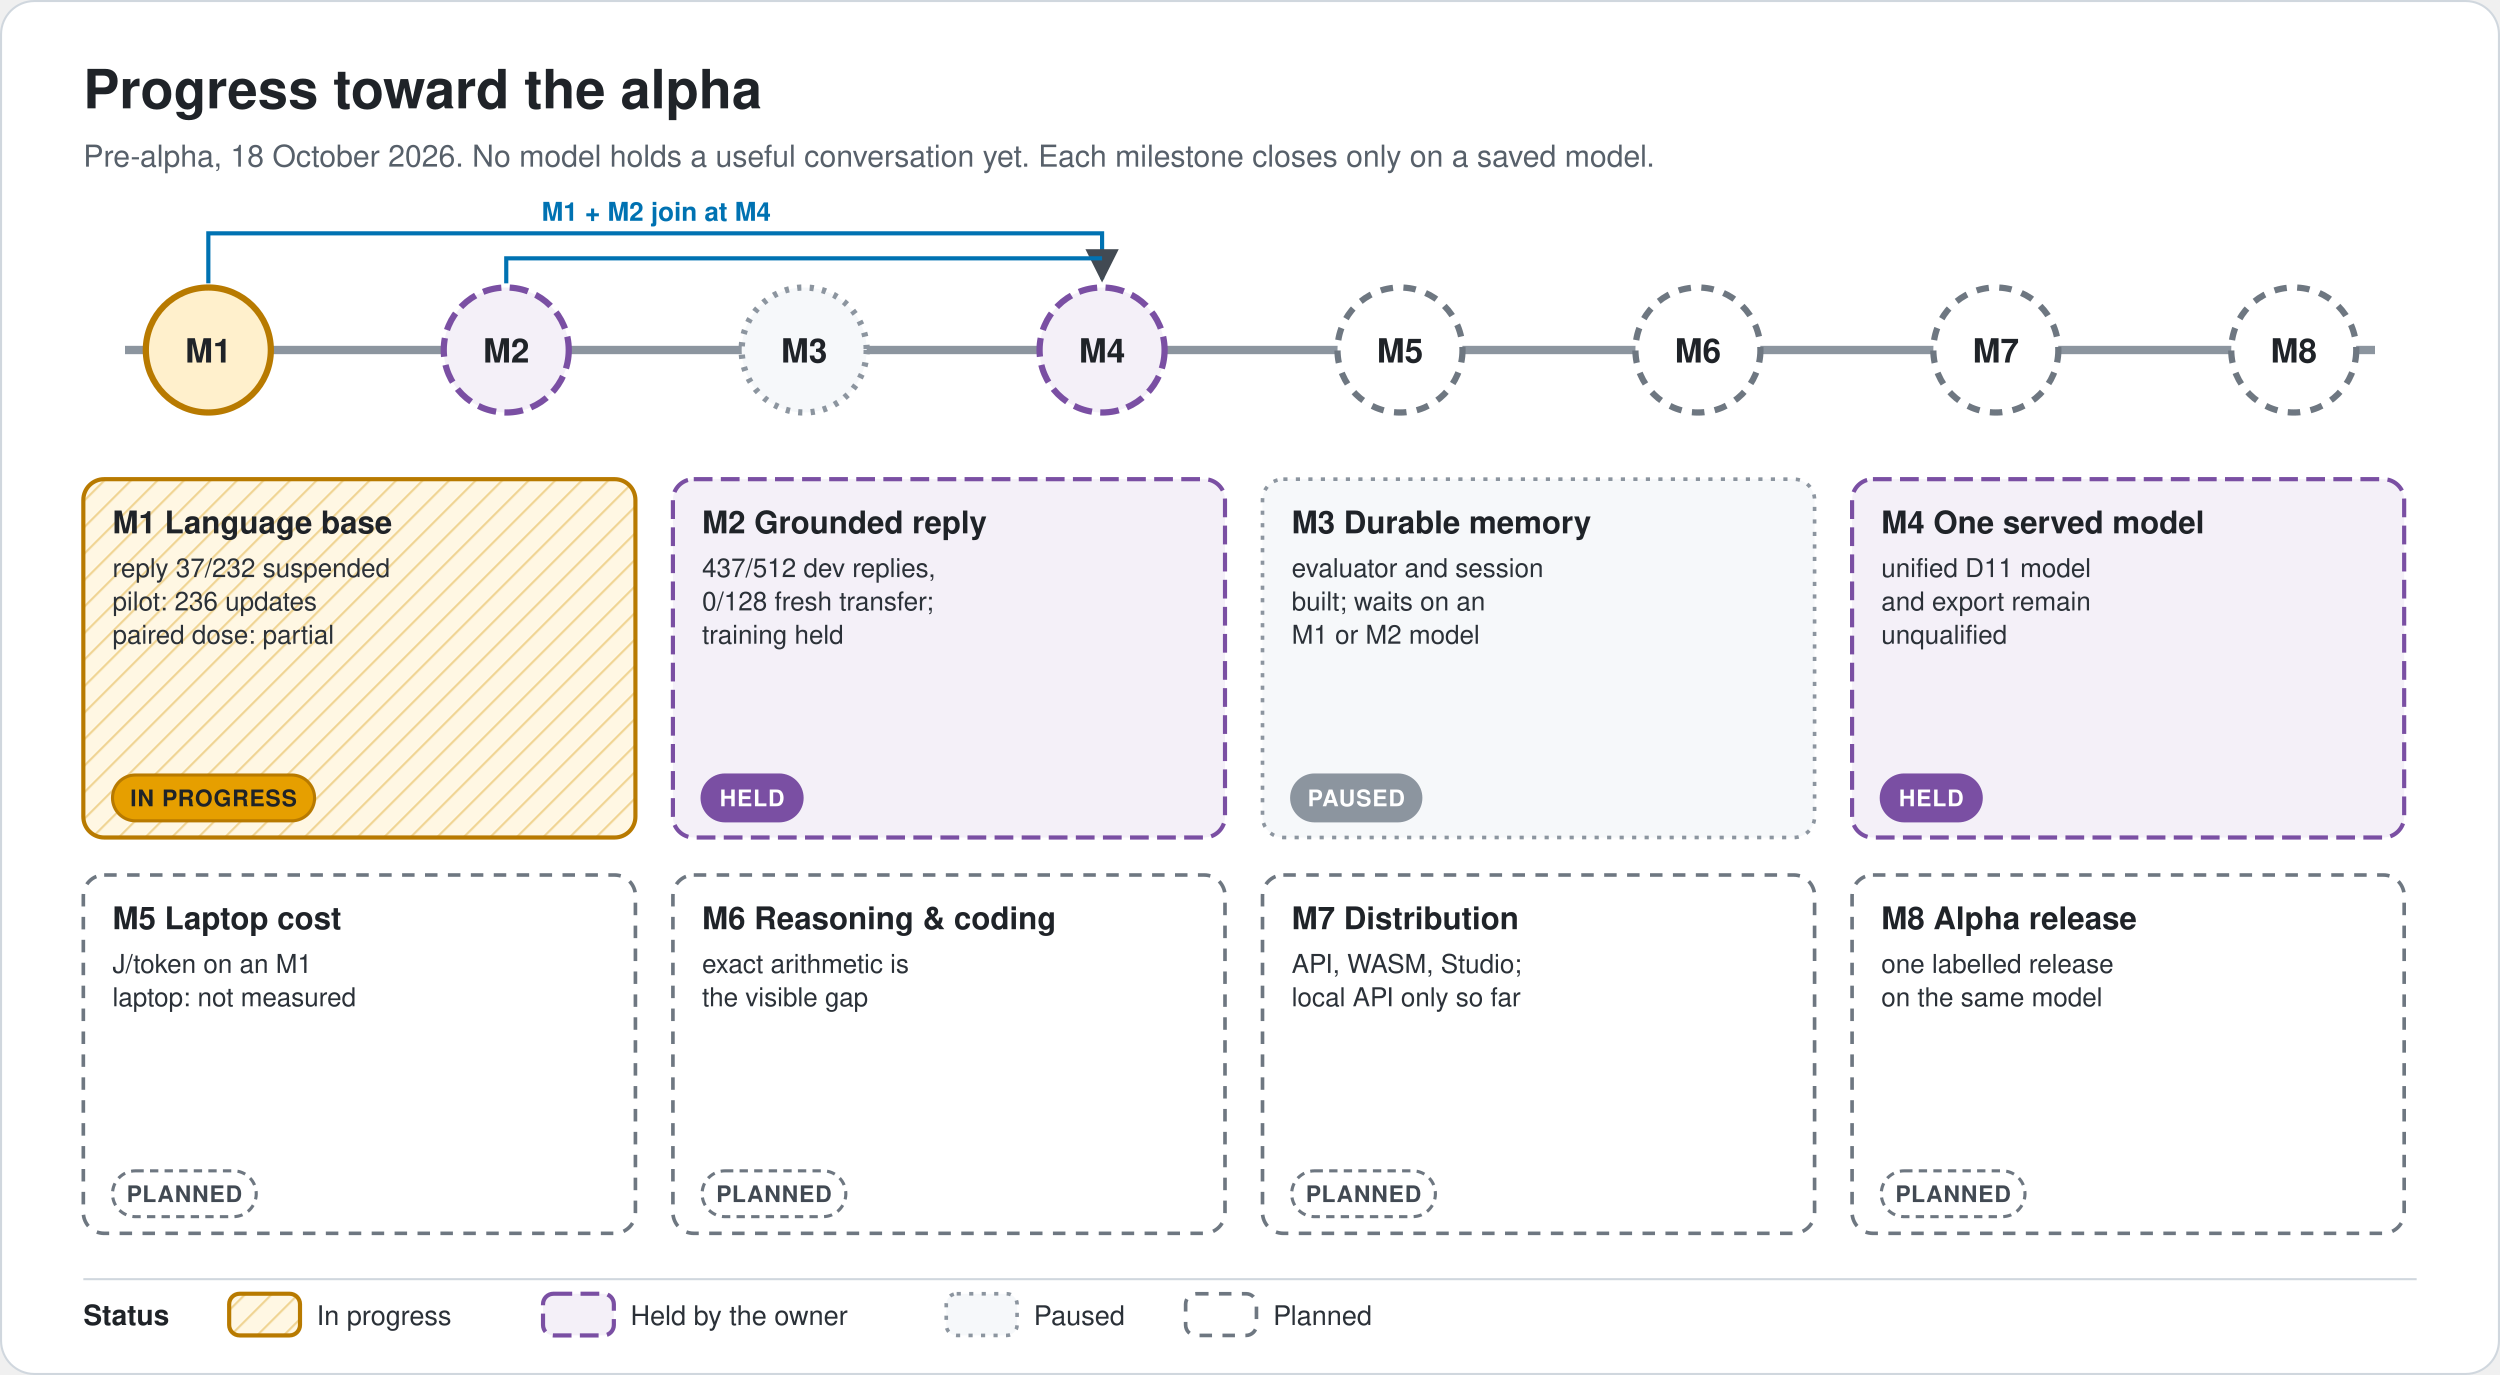
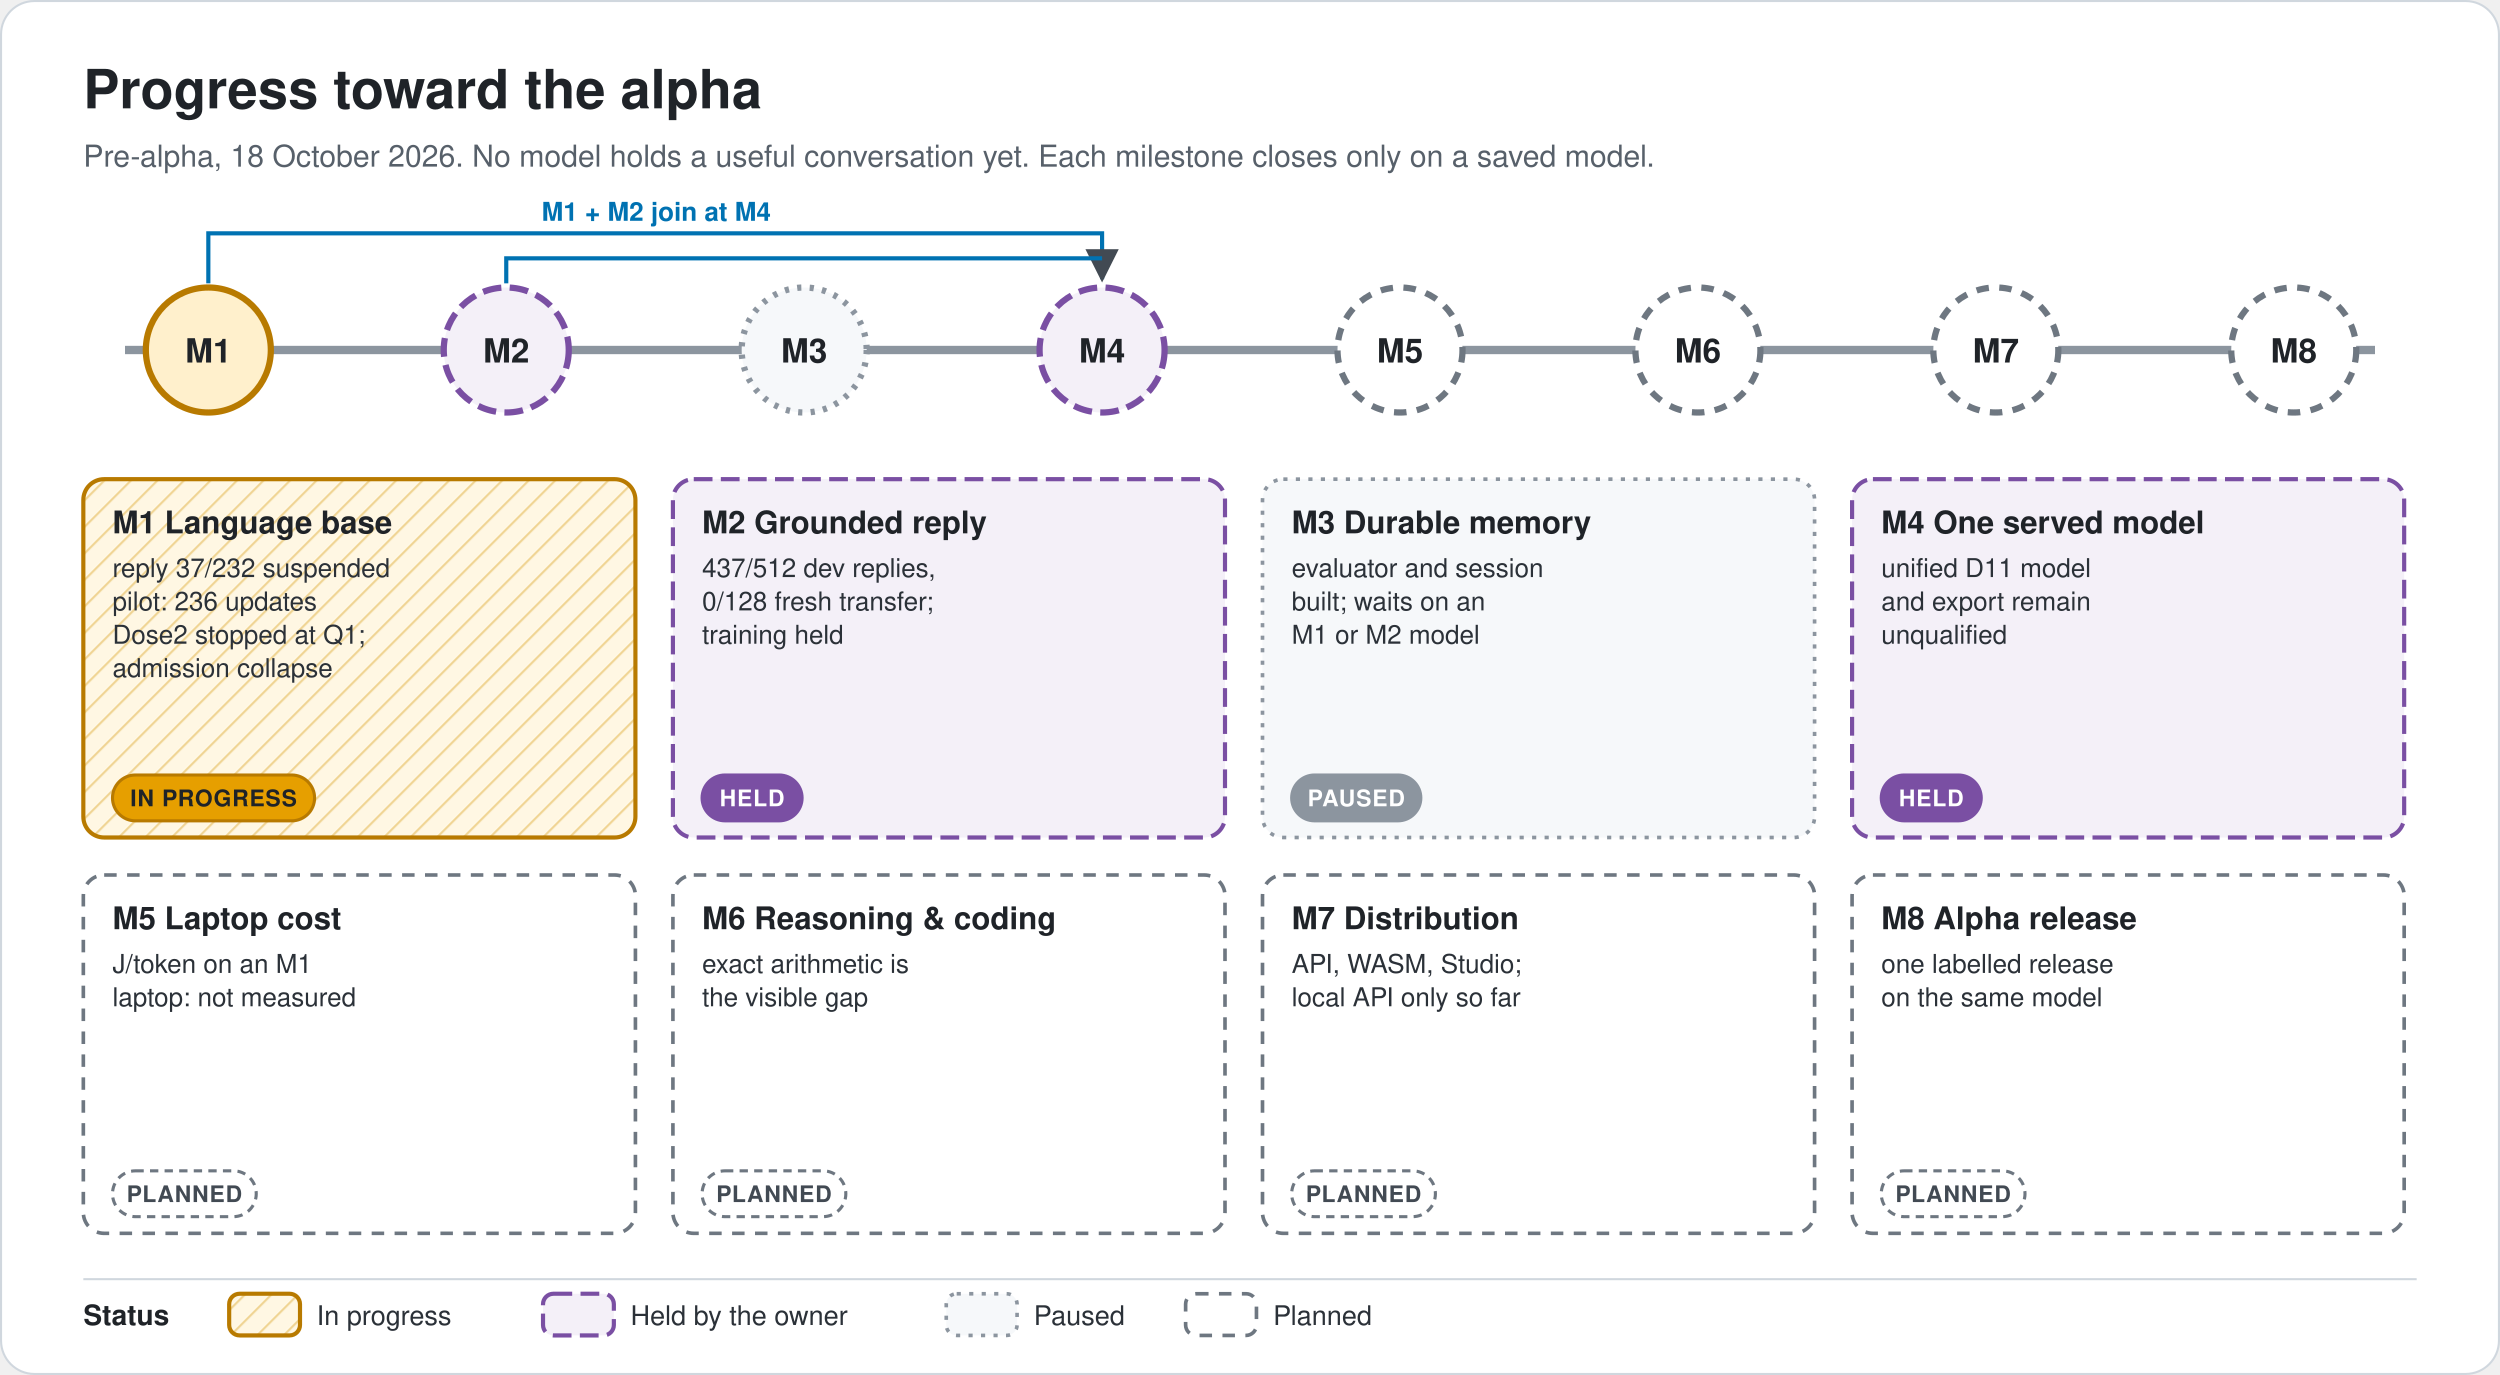
<svg xmlns="http://www.w3.org/2000/svg" viewBox="0 0 1200 660" width="1200" height="660" role="img" aria-labelledby="t d" font-family="-apple-system, BlinkMacSystemFont, 'Segoe UI', Helvetica, Arial, sans-serif">
  <defs>
    <marker id="ah" viewBox="0 0 10 10" refX="9" refY="5" markerWidth="8" markerHeight="8" orient="auto-start-reverse">
      <path d="M0,0 L10,5 L0,10 z" fill="#424A53" />
    </marker>
    <pattern id="hP" width="9" height="9" patternUnits="userSpaceOnUse" patternTransform="rotate(45)">
      <rect width="9" height="9" fill="#FFF7E3" />
      <line x1="0" y1="0" x2="0" y2="9" stroke="#F1D79A" stroke-width="2.2" />
    </pattern>
    <pattern id="hF" width="8" height="8" patternUnits="userSpaceOnUse">
      <rect width="8" height="8" fill="#F0F2F4" />
      <path d="M0,0 L8,8 M8,0 L0,8" stroke="#D3D8DD" stroke-width="1" />
    </pattern>
  </defs>
  <rect x="0.5" y="0.5" width="1199" height="659" rx="16" fill="#FFFFFF" stroke="#D0D7DE" stroke-width="1" />
  <text x="40" y="52" font-size="26" font-weight="700" fill="#1F2328" text-anchor="start">Progress toward the alpha</text>
  <text x="40" y="80" font-size="14.5" font-weight="400" fill="#57606A" text-anchor="start">Pre-alpha, 18 October 2026. No model holds a useful conversation yet. Each milestone closes only on a saved model.</text>
  <path d="M60,168 L1140,168" fill="none" stroke="#8C959F" stroke-width="4" />
  <circle cx="100" cy="168" r="30" fill="#FFF0CC" stroke="#B87A00" stroke-width="3" />
  <text x="100" y="174" font-size="16" font-weight="700" fill="#1F2328" text-anchor="middle">M1</text>
  <circle cx="243" cy="168" r="30" fill="#F4F0F8" stroke="#7A4FA3" stroke-width="3" stroke-dasharray="9 4" />
  <text x="243" y="174" font-size="16" font-weight="700" fill="#1F2328" text-anchor="middle">M2</text>
  <circle cx="386" cy="168" r="30" fill="#F6F8FA" stroke="#8C959F" stroke-width="3" stroke-dasharray="2 4" />
  <text x="386" y="174" font-size="16" font-weight="700" fill="#1F2328" text-anchor="middle">M3</text>
  <circle cx="529" cy="168" r="30" fill="#F4F0F8" stroke="#7A4FA3" stroke-width="3" stroke-dasharray="9 4" />
  <text x="529" y="174" font-size="16" font-weight="700" fill="#1F2328" text-anchor="middle">M4</text>
  <circle cx="672" cy="168" r="30" fill="#FFFFFF" stroke="#6E7781" stroke-width="3" stroke-dasharray="6 5" />
  <text x="672" y="174" font-size="16" font-weight="700" fill="#1F2328" text-anchor="middle">M5</text>
  <circle cx="815" cy="168" r="30" fill="#FFFFFF" stroke="#6E7781" stroke-width="3" stroke-dasharray="6 5" />
  <text x="815" y="174" font-size="16" font-weight="700" fill="#1F2328" text-anchor="middle">M6</text>
  <circle cx="958" cy="168" r="30" fill="#FFFFFF" stroke="#6E7781" stroke-width="3" stroke-dasharray="6 5" />
  <text x="958" y="174" font-size="16" font-weight="700" fill="#1F2328" text-anchor="middle">M7</text>
  <circle cx="1101" cy="168" r="30" fill="#FFFFFF" stroke="#6E7781" stroke-width="3" stroke-dasharray="6 5" />
  <text x="1101" y="174" font-size="16" font-weight="700" fill="#1F2328" text-anchor="middle">M8</text>
  <path d="M100,136 L100,112 L529,112 L529,134" fill="none" stroke="#0072B2" stroke-width="2" marker-end="url(#ah)" />
  <path d="M243,136 L243,124 L529,124" fill="none" stroke="#0072B2" stroke-width="2" />
  <text x="315" y="106" font-size="12.5" font-weight="700" fill="#0072B2" text-anchor="middle">M1 + M2 join at M4</text>
  <rect x="40" y="230" width="265" height="172" rx="10" fill="url(#hP)" stroke="#B87A00" stroke-width="2" />
  <text x="54" y="256" font-size="15" font-weight="700" fill="#1F2328" text-anchor="start">M1  Language base</text>
  <text x="54" y="277" font-size="12.5" font-weight="400" fill="#2B3138" text-anchor="start">reply 37/232 suspended</text>
  <text x="54" y="293" font-size="12.5" font-weight="400" fill="#2B3138" text-anchor="start">pilot: 236 updates</text>
-   <text x="54" y="309" font-size="12.5" font-weight="400" fill="#2B3138" text-anchor="start">paired dose: partial</text>
+   <text x="54" y="309" font-size="12.5" font-weight="400" fill="#2B3138" text-anchor="start">Dose2 stopped at Q1;</text>
+   <text x="54" y="325" font-size="12.5" font-weight="400" fill="#2B3138" text-anchor="start">admission collapse</text>
  <rect x="54" y="372" width="97" height="22" rx="11" fill="#E69F00" stroke="#B87A00" stroke-width="1.5" />
  <text x="102.5" y="387" font-size="11" font-weight="700" fill="#1F2328" text-anchor="middle" letter-spacing="0.4">IN PROGRESS</text>
  <rect x="323" y="230" width="265" height="172" rx="10" fill="#F4F0F8" stroke="#7A4FA3" stroke-width="2" stroke-dasharray="9 4" />
  <text x="337" y="256" font-size="15" font-weight="700" fill="#1F2328" text-anchor="start">M2  Grounded reply</text>
  <text x="337" y="277" font-size="12.5" font-weight="400" fill="#2B3138" text-anchor="start">437/512 dev replies,</text>
  <text x="337" y="293" font-size="12.5" font-weight="400" fill="#2B3138" text-anchor="start">0/128 fresh transfer;</text>
  <text x="337" y="309" font-size="12.5" font-weight="400" fill="#2B3138" text-anchor="start">training held</text>
  <rect x="337" y="372" width="48" height="22" rx="11" fill="#7A4FA3" stroke="#7A4FA3" stroke-width="1.5" />
  <text x="361" y="387" font-size="11" font-weight="700" fill="#FFFFFF" text-anchor="middle" letter-spacing="0.4">HELD</text>
  <rect x="606" y="230" width="265" height="172" rx="10" fill="#F6F8FA" stroke="#8C959F" stroke-width="1.75" stroke-dasharray="2 4" />
  <text x="620" y="256" font-size="15" font-weight="700" fill="#1F2328" text-anchor="start">M3  Durable memory</text>
  <text x="620" y="277" font-size="12.5" font-weight="400" fill="#2B3138" text-anchor="start">evaluator and session</text>
  <text x="620" y="293" font-size="12.5" font-weight="400" fill="#2B3138" text-anchor="start">built; waits on an</text>
  <text x="620" y="309" font-size="12.5" font-weight="400" fill="#2B3138" text-anchor="start">M1 or M2 model</text>
  <rect x="620" y="372" width="62" height="22" rx="11" fill="#8C959F" stroke="#8C959F" stroke-width="1.5" />
  <text x="651" y="387" font-size="11" font-weight="700" fill="#FFFFFF" text-anchor="middle" letter-spacing="0.4">PAUSED</text>
  <rect x="889" y="230" width="265" height="172" rx="10" fill="#F4F0F8" stroke="#7A4FA3" stroke-width="2" stroke-dasharray="9 4" />
  <text x="903" y="256" font-size="15" font-weight="700" fill="#1F2328" text-anchor="start">M4  One served model</text>
  <text x="903" y="277" font-size="12.5" font-weight="400" fill="#2B3138" text-anchor="start">unified D11 model</text>
  <text x="903" y="293" font-size="12.5" font-weight="400" fill="#2B3138" text-anchor="start">and export remain</text>
  <text x="903" y="309" font-size="12.5" font-weight="400" fill="#2B3138" text-anchor="start">unqualified</text>
  <rect x="903" y="372" width="48" height="22" rx="11" fill="#7A4FA3" stroke="#7A4FA3" stroke-width="1.5" />
  <text x="927" y="387" font-size="11" font-weight="700" fill="#FFFFFF" text-anchor="middle" letter-spacing="0.4">HELD</text>
  <rect x="40" y="420" width="265" height="172" rx="10" fill="#FFFFFF" stroke="#6E7781" stroke-width="1.75" stroke-dasharray="6 5" />
  <text x="54" y="446" font-size="15" font-weight="700" fill="#1F2328" text-anchor="start">M5  Laptop cost</text>
  <text x="54" y="467" font-size="12.5" font-weight="400" fill="#2B3138" text-anchor="start">J/token on an M1</text>
  <text x="54" y="483" font-size="12.5" font-weight="400" fill="#2B3138" text-anchor="start">laptop: not measured</text>
  <rect x="54" y="562" width="69" height="22" rx="11" fill="#FFFFFF" stroke="#6E7781" stroke-width="1.5" stroke-dasharray="4 3" />
  <text x="88.5" y="577" font-size="11" font-weight="700" fill="#424A53" text-anchor="middle" letter-spacing="0.4">PLANNED</text>
  <rect x="323" y="420" width="265" height="172" rx="10" fill="#FFFFFF" stroke="#6E7781" stroke-width="1.75" stroke-dasharray="6 5" />
  <text x="337" y="446" font-size="15" font-weight="700" fill="#1F2328" text-anchor="start">M6  Reasoning &amp; coding</text>
  <text x="337" y="467" font-size="12.5" font-weight="400" fill="#2B3138" text-anchor="start">exact arithmetic is</text>
  <text x="337" y="483" font-size="12.5" font-weight="400" fill="#2B3138" text-anchor="start">the visible gap</text>
  <rect x="337" y="562" width="69" height="22" rx="11" fill="#FFFFFF" stroke="#6E7781" stroke-width="1.5" stroke-dasharray="4 3" />
  <text x="371.5" y="577" font-size="11" font-weight="700" fill="#424A53" text-anchor="middle" letter-spacing="0.4">PLANNED</text>
  <rect x="606" y="420" width="265" height="172" rx="10" fill="#FFFFFF" stroke="#6E7781" stroke-width="1.75" stroke-dasharray="6 5" />
  <text x="620" y="446" font-size="15" font-weight="700" fill="#1F2328" text-anchor="start">M7  Distribution</text>
  <text x="620" y="467" font-size="12.5" font-weight="400" fill="#2B3138" text-anchor="start">API, WASM, Studio;</text>
  <text x="620" y="483" font-size="12.5" font-weight="400" fill="#2B3138" text-anchor="start">local API only so far</text>
  <rect x="620" y="562" width="69" height="22" rx="11" fill="#FFFFFF" stroke="#6E7781" stroke-width="1.5" stroke-dasharray="4 3" />
  <text x="654.5" y="577" font-size="11" font-weight="700" fill="#424A53" text-anchor="middle" letter-spacing="0.4">PLANNED</text>
  <rect x="889" y="420" width="265" height="172" rx="10" fill="#FFFFFF" stroke="#6E7781" stroke-width="1.75" stroke-dasharray="6 5" />
  <text x="903" y="446" font-size="15" font-weight="700" fill="#1F2328" text-anchor="start">M8  Alpha release</text>
  <text x="903" y="467" font-size="12.5" font-weight="400" fill="#2B3138" text-anchor="start">one labelled release</text>
  <text x="903" y="483" font-size="12.5" font-weight="400" fill="#2B3138" text-anchor="start">on the same model</text>
  <rect x="903" y="562" width="69" height="22" rx="11" fill="#FFFFFF" stroke="#6E7781" stroke-width="1.5" stroke-dasharray="4 3" />
  <text x="937.5" y="577" font-size="11" font-weight="700" fill="#424A53" text-anchor="middle" letter-spacing="0.4">PLANNED</text>
  <path d="M40,614 L1160,614" fill="none" stroke="#D0D7DE" stroke-width="1" />
  <text x="40" y="636" font-size="13.5" font-weight="700" fill="#1F2328" text-anchor="start">Status</text>
  <rect x="110" y="621" width="34" height="20" rx="5" fill="url(#hP)" stroke="#B87A00" stroke-width="2" />
  <text x="152" y="636" font-size="13" font-weight="400" fill="#2B3138" text-anchor="start">In progress</text>
  <rect x="260.65" y="621" width="34" height="20" rx="5" fill="#F4F0F8" stroke="#7A4FA3" stroke-width="2" stroke-dasharray="9 4" />
  <text x="302.65" y="636" font-size="13" font-weight="400" fill="#2B3138" text-anchor="start">Held by the owner</text>
  <rect x="454.2" y="621" width="34" height="20" rx="5" fill="#F6F8FA" stroke="#8C959F" stroke-width="1.75" stroke-dasharray="2 4" />
  <text x="496.2" y="636" font-size="13" font-weight="400" fill="#2B3138" text-anchor="start">Paused</text>
  <rect x="569.1" y="621" width="34" height="20" rx="5" fill="#FFFFFF" stroke="#6E7781" stroke-width="1.75" stroke-dasharray="6 5" />
  <text x="611.1" y="636" font-size="13" font-weight="400" fill="#2B3138" text-anchor="start">Planned</text>
</svg>
